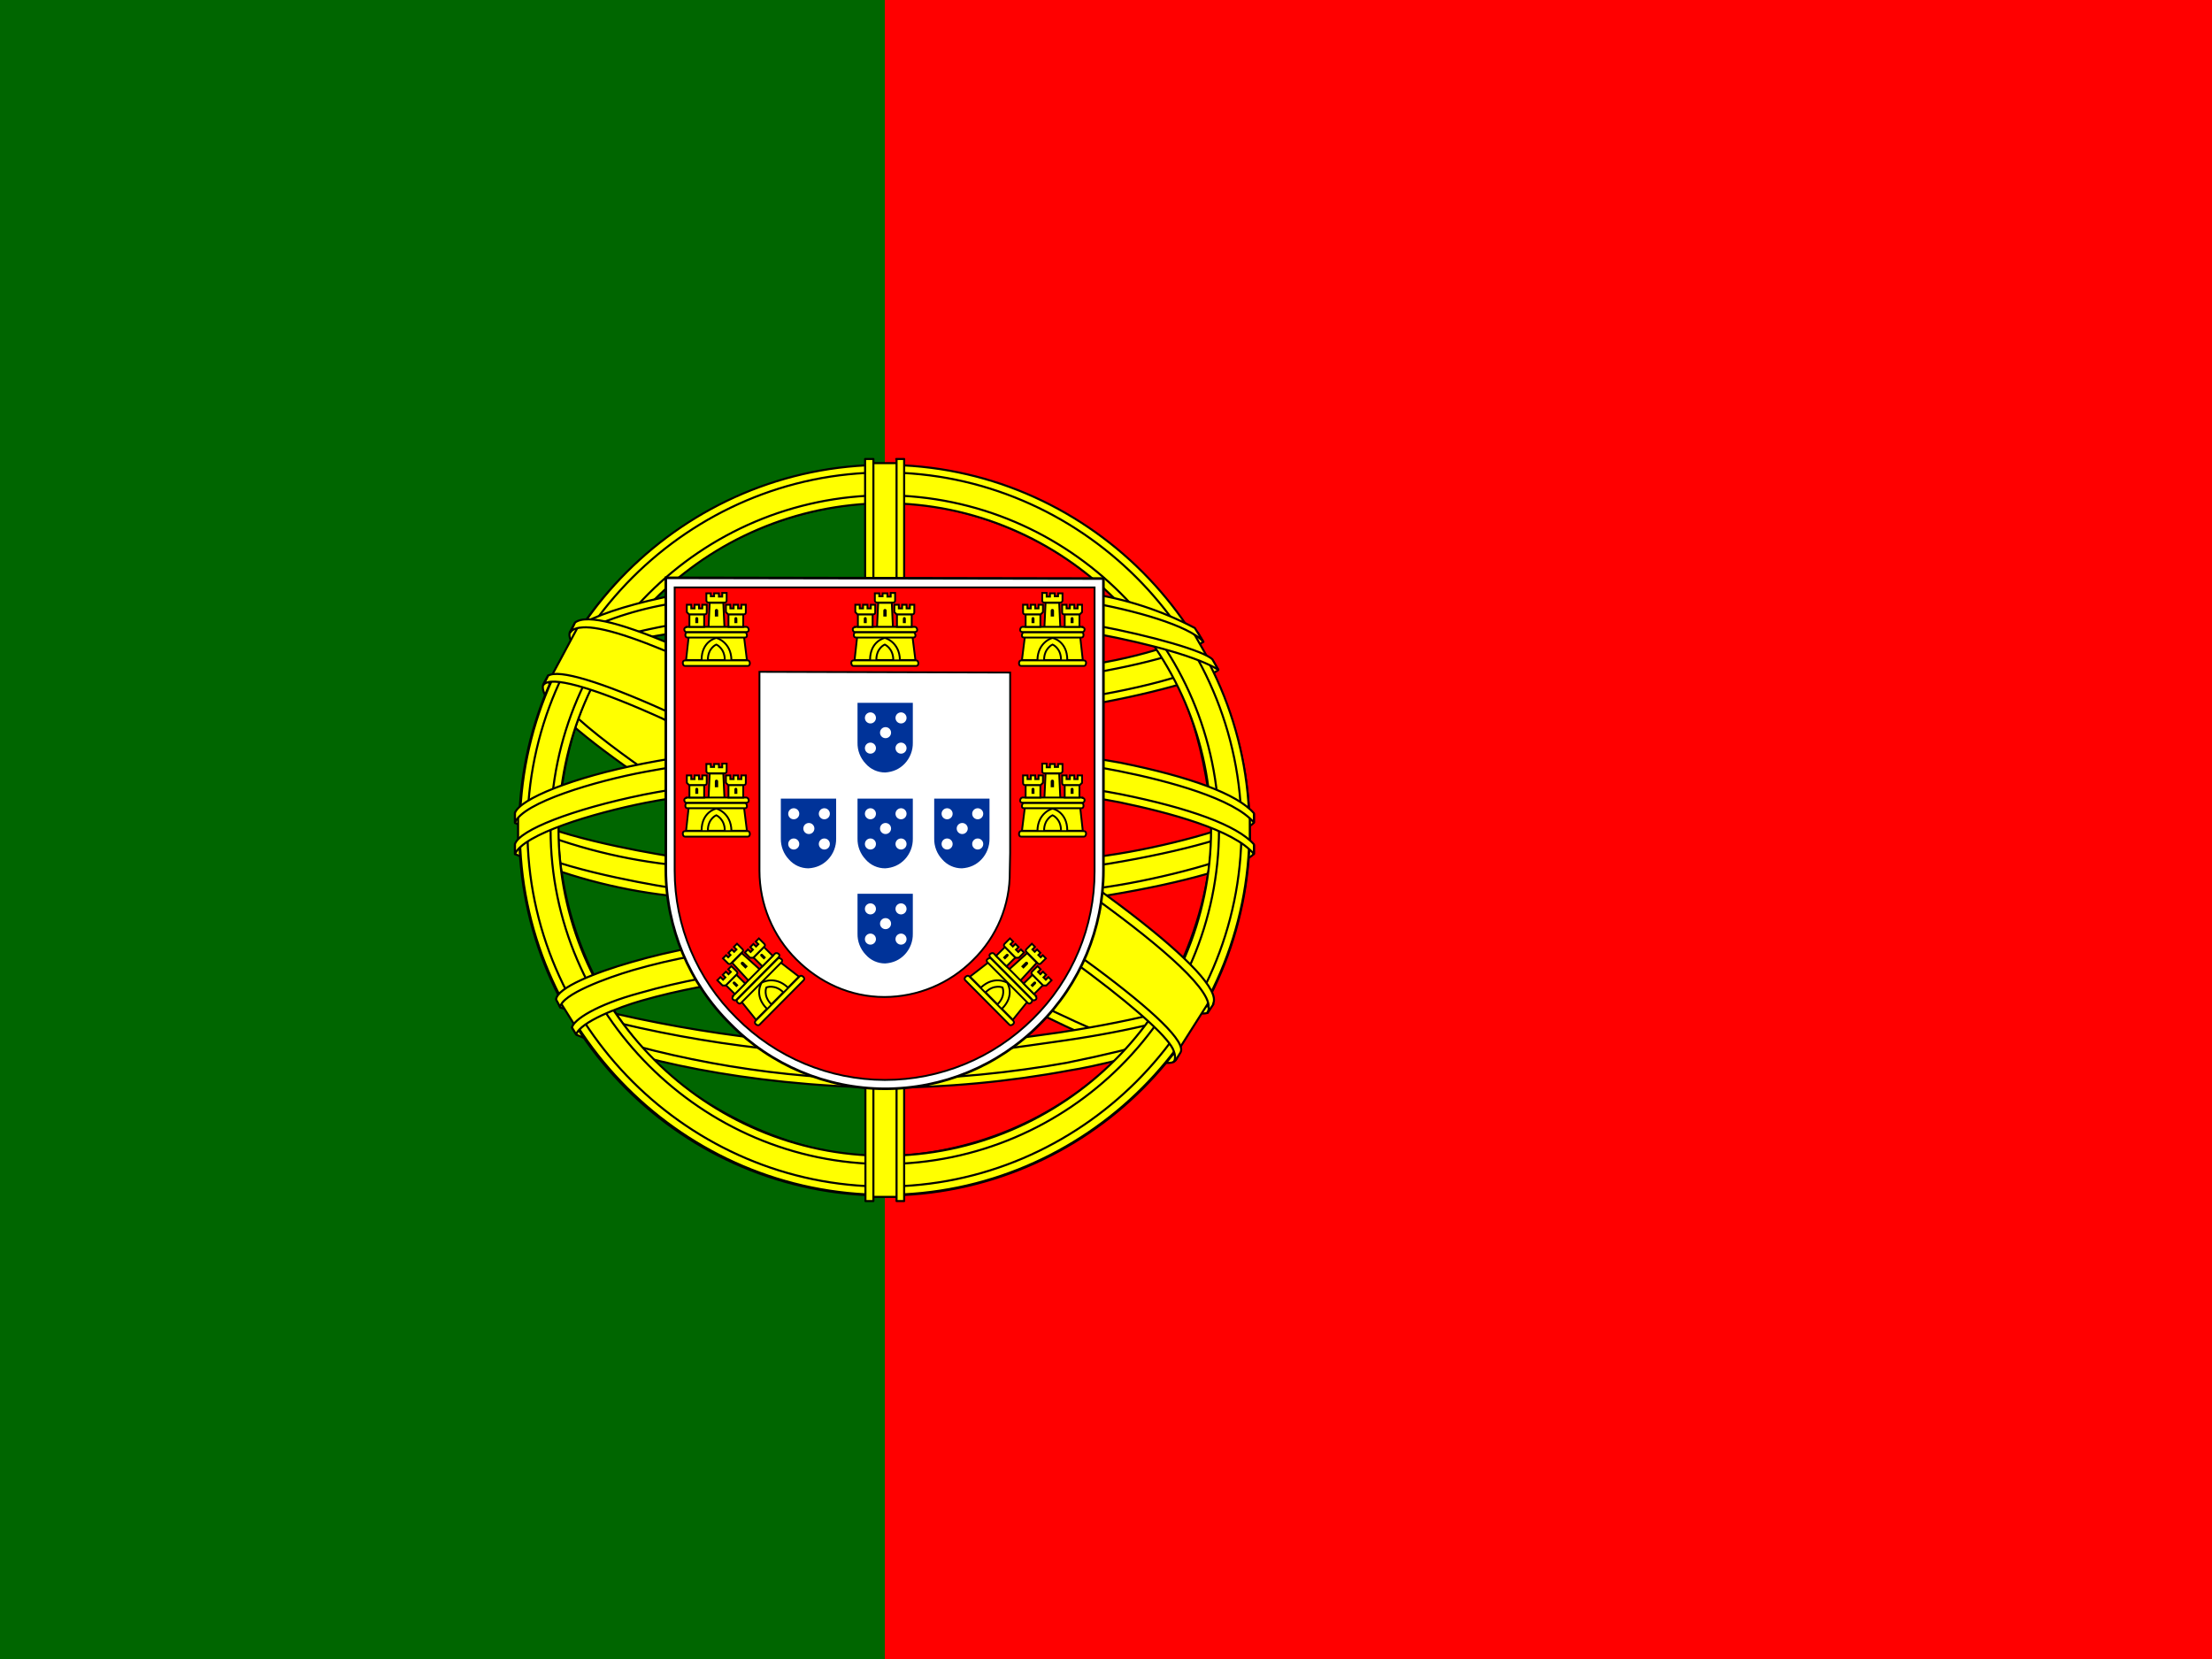
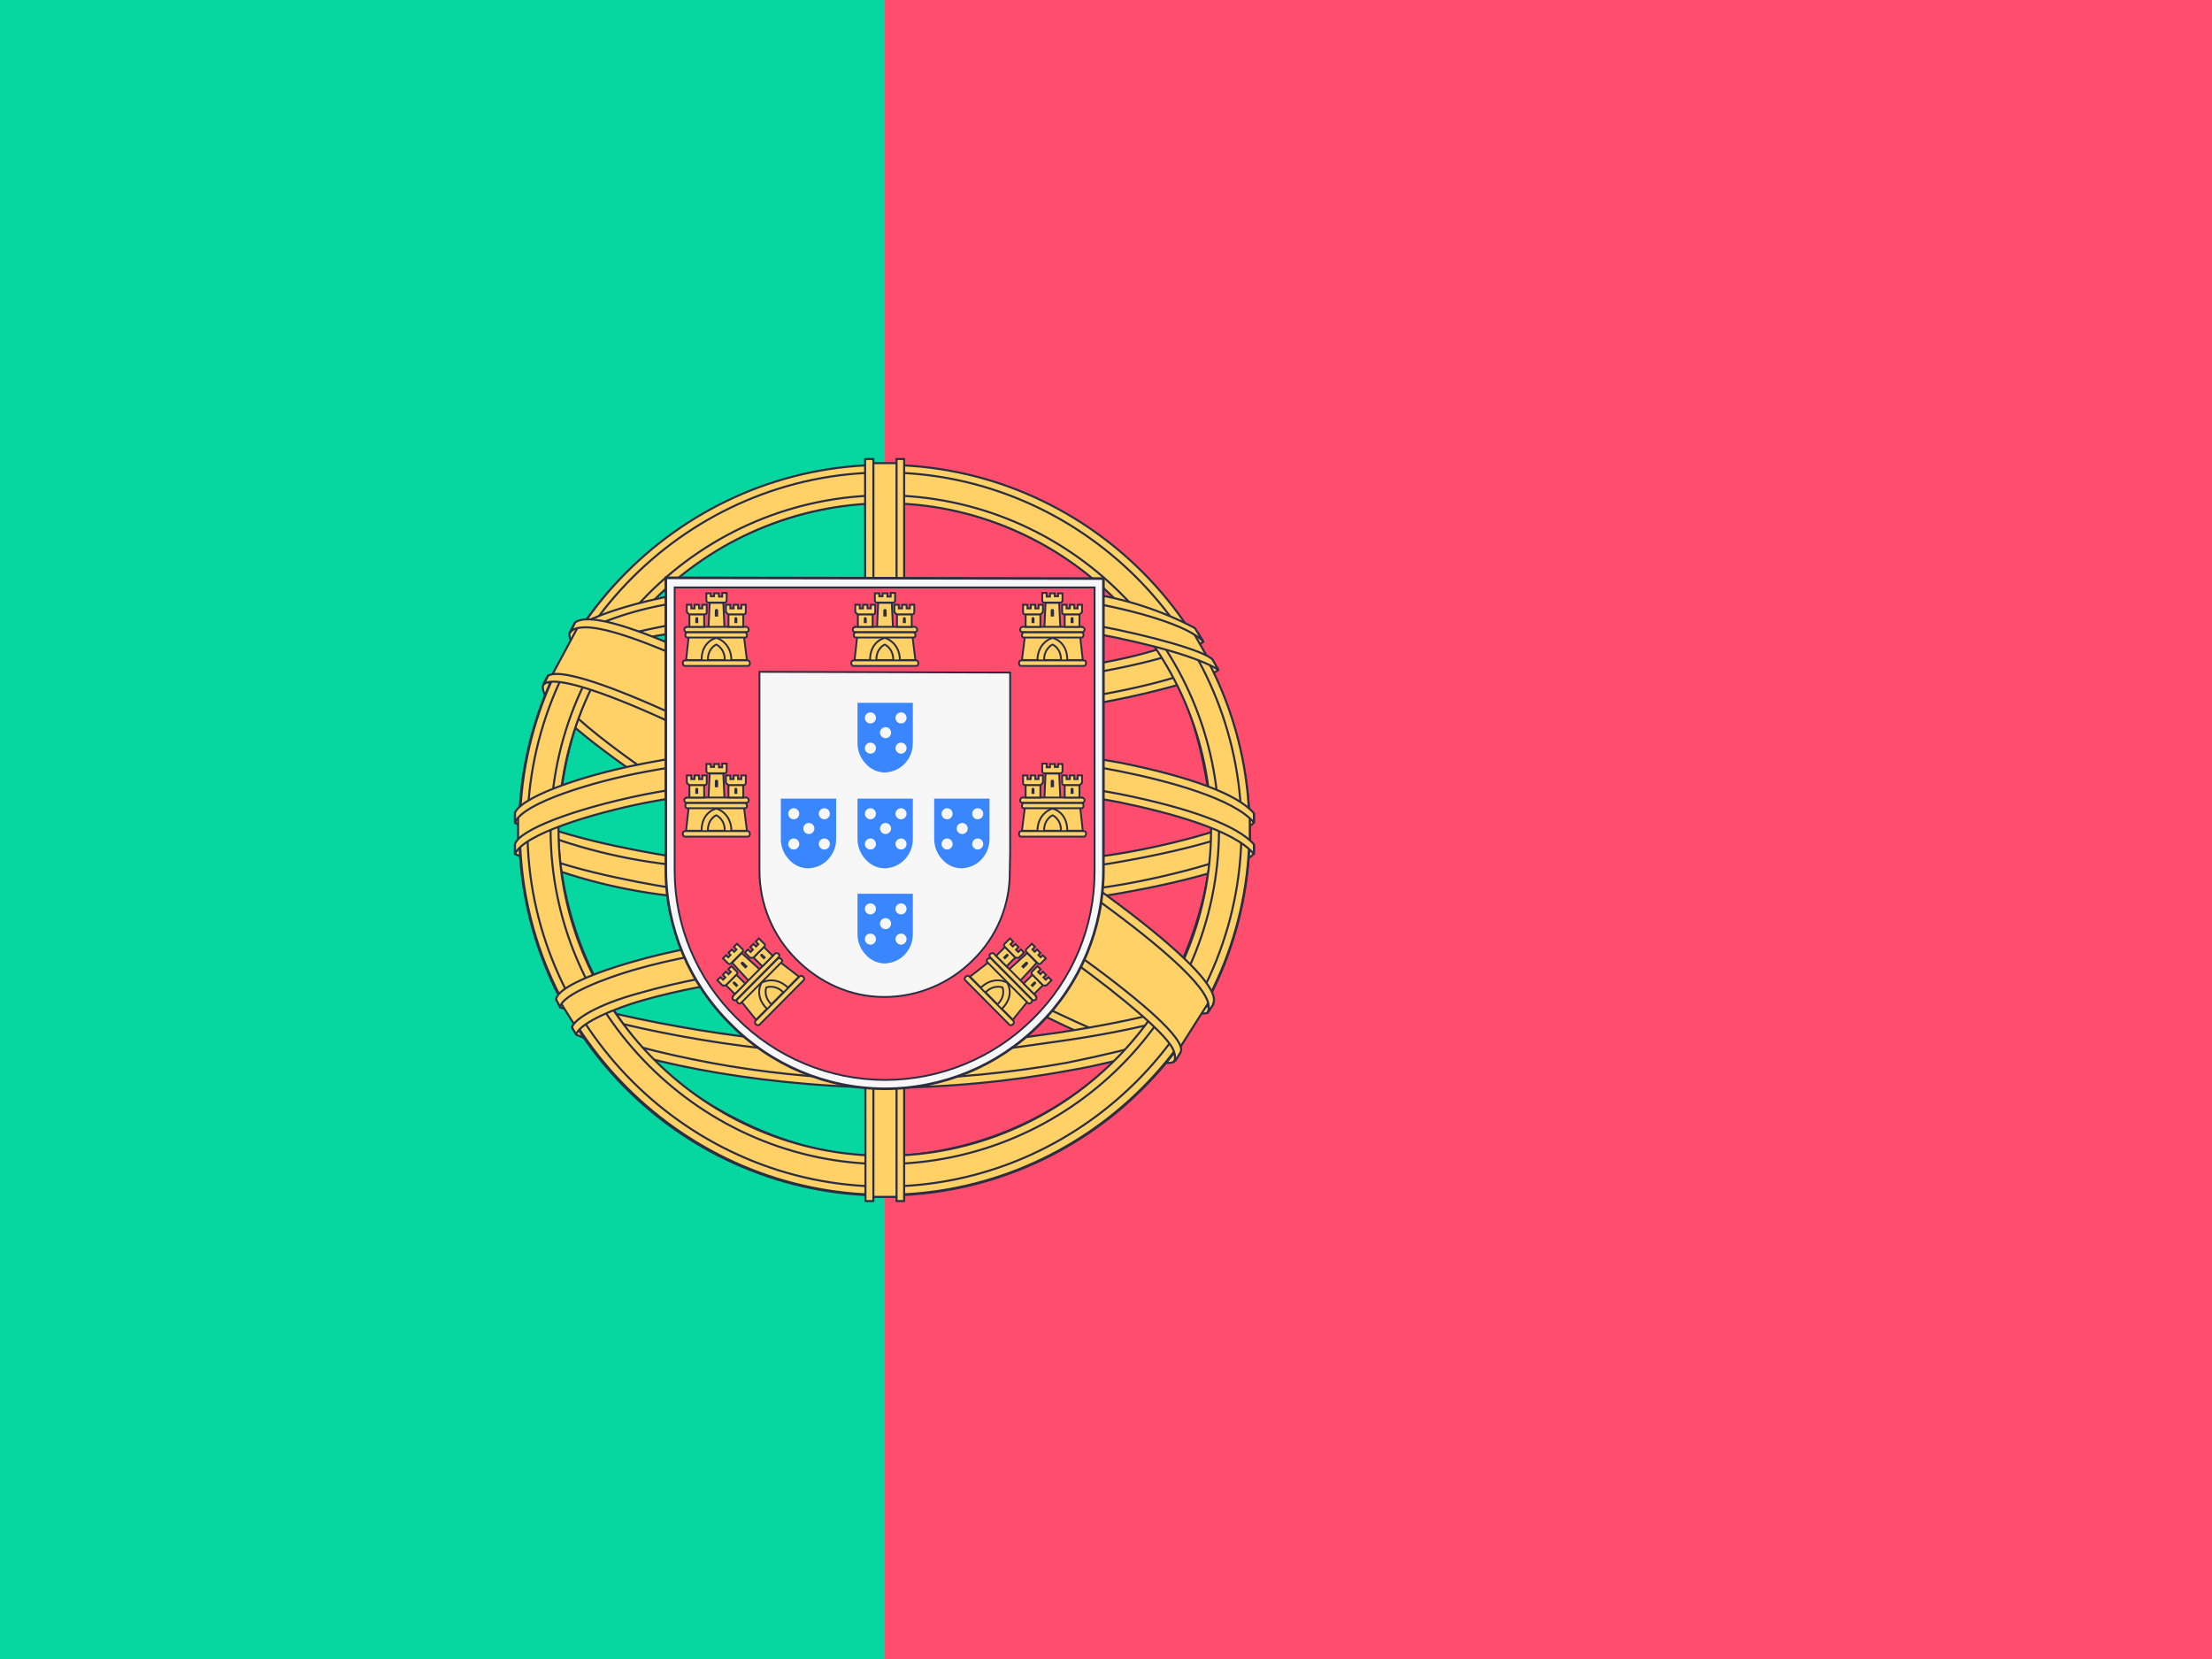
<svg xmlns="http://www.w3.org/2000/svg" xmlns:xlink="http://www.w3.org/1999/xlink" id="flag-icons-pt" viewBox="0 0 640 480">
-   <path fill="red" d="M256 0h384v480H256z" />
-   <path fill="#060" d="M0 0h256v480H0z" />
-   <g fill="#ff0" fill-rule="evenodd" stroke="#000" stroke-linecap="round" stroke-linejoin="round" stroke-width=".6">
+   <path fill="#FF4D6D" d="M256 0h384v480H256z" />
+   <path fill="#06D6A0" d="M0 0h256v480H0z" />
+   <g fill="#FFD166" fill-rule="evenodd" stroke="#2B2D42" stroke-linecap="round" stroke-linejoin="round" stroke-width=".6">
    <path d="M339.5 306.2c-32.3-1-180-93.2-181-108l8.1-13.5c14.7 21.3 165.7 111 180.6 107.8z" />
    <path d="M164.9 182.8c-2.9 7.8 38.6 33.4 88.4 63.8s92.9 49 96 46.4l1.5-2.8q-.9 1.6-4.3.6c-13.5-3.9-48.6-20-92.1-46.4-43.6-26.4-81.4-50.7-87.3-61a6 6 0 0 1-.6-3.1h-.2l-1.2 2.2zm175.3 123.8q-.7 1.3-3.5.8c-12-1.3-48.6-19.1-91.9-45-50.4-30.2-92-57.6-87.4-64.8l1.2-2.2.2.1c-4 12.2 82.1 61.4 87.2 64.6 49.8 30.8 91.8 48.9 95.5 44.2z" />
    <path d="M256.2 207.2c32.2-.3 72-4.4 95-13.6l-5-8c-13.5 7.5-53.5 12.5-90.3 13.2-43.4-.4-74.1-4.5-89.5-14.8l-4.6 8.6c28.2 12 57.2 14.5 94.4 14.6" />
    <path d="M352.5 193.8c-.8 1.3-15.8 6.4-37.8 10.2a381 381 0 0 1-58.6 4.3 416 416 0 0 1-56.2-3.6c-23.1-3.6-35-8.6-39.5-10.4l1.1-2.2c12.7 5 24.7 8 38.7 10.2A412 412 0 0 0 256 206a392 392 0 0 0 58.3-4.3c22.5-3.7 34.8-8.4 36.6-10.5zm-4.4-8.1c-2.4 2-14.6 6.3-36 9.7a388 388 0 0 1-55.8 4c-22 0-40.1-1.6-53.8-3.6-21.8-2.8-33.4-8-37.6-9.4l1.3-2.2c3.3 1.7 14.4 6.2 36.5 9.3a385 385 0 0 0 53.6 3.4 384 384 0 0 0 55.4-4c21.5-3 33.1-8.4 34.9-9.8zM150.3 246c19.8 10.7 63.9 16 105.6 16.4 38 .1 87.4-5.8 105.9-15.6l-.5-10.7c-5.8 9-58.8 17.7-105.8 17.4s-90.7-7.6-105.3-17v9.5" />
    <path d="M362.8 244.5v2.5c-2.8 3.4-20.2 8.4-42 12a434 434 0 0 1-65.4 4.4 400 400 0 0 1-62-4.3 155 155 0 0 1-44.4-12v-2.9c9.7 6.4 35.9 11.2 44.7 12.6 15.8 2.4 36.1 4.2 61.7 4.2 26.9 0 48.4-1.9 65-4.4 15.7-2.3 38-8.2 42.4-12.1m0-9v2.5c-2.8 3.3-20.2 8.3-42 11.9a434 434 0 0 1-65.4 4.5 414 414 0 0 1-62-4.3 155 155 0 0 1-44.4-12v-3c9.7 6.5 36 11.2 44.7 12.6a408 408 0 0 0 61.7 4.3c26.9 0 48.5-2 65-4.5 15.7-2.2 38-8.1 42.4-12m-107 68.8c-45.6-.2-84.7-12.4-93-14.4l6 9.4a250 250 0 0 0 87.4 14.3c34.7-1 65-3.7 86.3-14.1l6.2-9.8c-14.5 6.9-64 14.6-93 14.6" />
    <path d="m344.9 297.3-2.8 4c-10 3.6-26 7.4-32.6 8.4a296 296 0 0 1-53.7 5c-40.4-.6-73.5-8.5-89-15.3l-1.3-2.1.2-.4 2.1.9a287 287 0 0 0 88.2 14.5c18.8 0 37.5-2.1 52.6-4.8 23.2-4.7 32.6-8.2 35.5-9.8l.7-.4zm5.3-8.8-2 3.5c-5.4 2-20 6.2-41.3 9.2-14 1.9-22.7 3.8-50.6 4.3a347 347 0 0 1-94.2-14L161 289a390 390 0 0 0 95.4 14c25.5-.5 36.4-2.4 50.3-4.3 24.8-3.8 37.3-8 41-9.1v-.2l2.6-1z" />
    <path d="M350.8 237.6c.1 30-15.3 57-27.6 68.8a99 99 0 0 1-67.8 28.2c-30.3.5-58.8-19.2-66.5-27.9a101 101 0 0 1-27.5-67.4c1.8-32.8 14.7-55.6 33.3-71.3a100 100 0 0 1 64.2-22.7 98 98 0 0 1 71 35.6c12.5 15.2 18 31.7 20.9 56.7M255.6 135a106 106 0 0 1 106 105.2 105.6 105.6 0 1 1-211.4 0c-.1-58 47.3-105.2 105.4-105.2" />
    <path d="M255.9 134.5c58.2 0 105.6 47.4 105.6 105.6S314.1 345.7 256 345.7s-105.6-47.4-105.6-105.6S197.8 134.5 256 134.5zM152.6 240c0 56.8 46.7 103.3 103.3 103.3S359.2 296.8 359.2 240s-46.7-103.3-103.3-103.3S152.6 183.2 152.6 240" />
    <path d="M256 143.3a97 97 0 0 1 96.7 96.7 97 97 0 0 1-96.7 96.8c-53 0-96.7-43.6-96.7-96.8a97 97 0 0 1 96.7-96.7M161.6 240c0 52 42.6 94.4 94.4 94.4s94.4-42.5 94.4-94.4-42.6-94.4-94.4-94.4a95 95 0 0 0-94.4 94.4" />
    <path d="M260.3 134h-9.1v212.3h9z" />
    <path d="M259.3 132.8h2.3v214.7h-2.2V132.8zm-9 0h2.4v214.7h-2.3z" />
    <path d="M361.6 244.2v-7.8l-6.4-6-36.3-9.6-52.2-5.3-63 3.2-44.8 10.6-9 6.7v7.9l22.9-10.3 54.4-8.5h52.3l38.4 4.2 26.6 6.4z" />
    <path d="M256 223.8c24.9 0 49 2.3 68.3 6 19.8 4 33.7 9 38.5 14.5v2.8c-5.8-7-24.5-12-39-15-19-3.6-43-6-67.9-6-26.1 0-50.5 2.6-69.3 6.2-15 3-35.1 9-37.6 14.8v-2.9c1.3-4 16.3-10 37.3-14.3 18.9-3.7 43.3-6.1 69.6-6.1zm0-9.1a383 383 0 0 1 68.3 6c19.8 4 33.7 9 38.5 14.6v2.7c-5.8-6.9-24.5-12-39-14.9-19-3.7-43-6-67.9-6a376 376 0 0 0-69.2 6.2c-14.5 2.7-35.4 8.9-37.7 14.7v-2.8c1.4-4 16.6-10.3 37.3-14.3 19-3.7 43.3-6.2 69.7-6.2m-.6-46.2c39.3-.2 73.6 5.5 89.3 13.5l5.7 10c-13.6-7.4-50.6-15-94.9-14-36.1.3-74.7 4-94 14.4l6.8-11.4c15.9-8.3 53.3-12.5 87.1-12.5" />
    <path d="M256 176.7a354 354 0 0 1 61.3 4.3c16 3 31.3 7.4 33.5 9.8l1.7 3c-5.3-3.4-18.6-7.3-35.6-10.5s-38.7-4.3-61-4.2c-25.3-.1-45 1.2-61.8 4.2a109 109 0 0 0-33.3 10.3l1.7-3.1c6-3 15.3-6.7 31.1-9.6 17.5-3.2 37.4-4.1 62.4-4.2m0-9c21.4-.2 42.6 1 59.1 4a96 96 0 0 1 30.6 10l2.5 4c-4.2-4.7-20-9.2-34.1-11.6-16.4-2.9-36.7-4-58.1-4.2a361 361 0 0 0-59.5 4.4 97 97 0 0 0-29.6 9.1l2.2-3.3c5.8-3 15.2-5.8 27-8.1a357 357 0 0 1 59.9-4.4zM308.4 284a276 276 0 0 0-52.5-4c-65.5.8-86.6 13.5-89.2 17.3l-5-8c16.8-12 52.4-18.8 94.6-18.2q32.9.5 56.6 5l-4.5 8" />
    <path d="M255.6 278.9c18.2.3 36 1 53.3 4.2l-1.2 2.2c-16-3-33.2-4-52-4-24.3-.2-48.7 2.1-70 8.2-6.7 1.9-17.8 6.2-19 9.8l-1.2-2c.4-2.2 7-6.6 19.6-10 24.4-7 47.2-8.3 70.5-8.4m.8-9.2a327 327 0 0 1 57.3 5l-1.3 2.3a299 299 0 0 0-56-4.9c-24.2 0-49.9 1.8-73.3 8.6-7.5 2.2-20.6 7-21 10.7l-1.2-2.2c.2-3.4 11.5-7.9 21.7-10.8 23.5-6.9 49.3-8.6 73.8-8.7" />
    <path d="m349.4 290.5-7.8 12.3-22.7-20.1-58.6-39.5-66.2-36.3-34.3-11.7 7.3-13.6 2.5-1.3 21.3 5.3 70.4 36.3 40.6 25.6L336 272l13.9 16z" />
    <path d="M158.6 195.5c6-4 50.2 15.6 96.6 43.6 46.1 28 90.3 59.6 86.3 65.5l-1.3 2.1-.6.5c.1-.1.8-1 0-3.1-2-6.5-33.4-31.5-85.3-62.9-50.7-30.1-92.9-48.3-97-43.1zM351 290.4c3.8-7.6-37.2-38.5-88.1-68.6-52-29.5-89.6-46.9-96.5-41.7L165 183l.4-.5c1.2-1 3.3-1 4.2-1 11.8.2 45.5 15.7 92.8 42.8 20.8 12 87.6 55 87.3 67 0 1 .1 1.2-.3 1.8l1.7-2.6z" />
  </g>
  <g transform="translate(0 26.7)scale(1.06667)">
-     <path fill="#fff" stroke="#000" stroke-width=".7" d="M180.6 211a59 59 0 0 0 17.5 41.7 59 59 0 0 0 41.8 17.6 59 59 0 0 0 42-17.4 59 59 0 0 0 17.4-41.8v-79.2l-118.7-.2z" />
-     <path fill="red" stroke="#000" stroke-width=".5" d="M183 211.1a56 56 0 0 0 16.8 40 57 57 0 0 0 40.2 16.8 57 57 0 0 0 40.2-16.6 56 56 0 0 0 16.7-40v-77H183v76.8m91-53.7v48.9l-.1 5.1a33 33 0 0 1-10 24 34 34 0 0 1-24 10c-9.4 0-17.7-4-23.9-10.2a34 34 0 0 1-10-24v-54z" />
+     <path fill="#F7F7F7" stroke="#2B2D42" stroke-width=".7" d="M180.6 211a59 59 0 0 0 17.5 41.7 59 59 0 0 0 41.8 17.6 59 59 0 0 0 42-17.4 59 59 0 0 0 17.4-41.8v-79.2l-118.7-.2z" />
+     <path fill="#FF4D6D" stroke="#2B2D42" stroke-width=".5" d="M183 211.1a56 56 0 0 0 16.8 40 57 57 0 0 0 40.2 16.8 57 57 0 0 0 40.2-16.6 56 56 0 0 0 16.7-40v-77H183v76.8m91-53.7v48.9l-.1 5.1a33 33 0 0 1-10 24 34 34 0 0 1-24 10c-9.4 0-17.7-4-23.9-10.2a34 34 0 0 1-10-24v-54z" />
    <g id="pt-e">
-       <g id="pt-d" fill="#ff0" stroke="#000" stroke-width=".5">
+       <g id="pt-d" fill="#FFD166" stroke="#2B2D42" stroke-width=".5">
        <path stroke="none" d="M190.2 154.4c.1-5.5 4-6.8 4-6.8.1 0 4.3 1.4 4.3 6.9z" />
        <path d="m186.8 147.7-.7 6.3h4.2c0-5.2 4-6 4-6 .1 0 4 1.1 4.1 6h4.2l-.8-6.4zm-1 6.4h17q.5 0 .6.7 0 .8-.6.8h-17q-.5 0-.6-.8 0-.7.7-.7z" />
        <path d="M192 154c0-3.3 2.3-4.2 2.3-4.2s2.3 1 2.3 4.2H192m-5.8-9h16.3q.5.1.6.8 0 .5-.6.6h-16.3q-.5 0-.6-.7 0-.5.6-.6zm.4 1.5H202q.5 0 .6.7t-.6.7h-15.5q-.6 0-.6-.7t.6-.7zm5-10.6h1.2v.8h.9v-.8h1.3v.9h.9v-1h1.2v2q0 .6-.5.6h-4.4q-.5 0-.6-.5zm4.6 2.7.3 6.4h-4.3l.3-6.5h3.7" />
        <path id="pt-a" d="M191 141.6v3.4h-4v-3.4z" />
        <use xlink:href="#pt-a" width="100%" height="100%" x="10.6" />
        <path id="pt-b" d="M186.3 139h1.2v1h.9v-1h1.2v1h.9v-1h1.2v2q0 .6-.5.6h-4.3l-.6-.6z" />
        <use xlink:href="#pt-b" width="100%" height="100%" x="10.6" />
-         <path fill="#000001" stroke="none" d="M193.9 140.6c0-.6.9-.6.9 0v1.6h-.9z" />
-         <path id="pt-c" fill="#000001" stroke="none" d="M188.6 142.8c0-.6.8-.6.8 0v1.2h-.8z" />
+         <path fill="#2B2D42" stroke="none" d="M193.9 140.6c0-.6.9-.6.9 0v1.6h-.9z" />
+         <path id="pt-c" fill="#2B2D42" stroke="none" d="M188.6 142.8c0-.6.8-.6.8 0v1.2h-.8z" />
        <use xlink:href="#pt-c" width="100%" height="100%" x="10.6" />
      </g>
      <use xlink:href="#pt-d" width="100%" height="100%" y="46.3" />
      <use xlink:href="#pt-d" width="100%" height="100%" transform="rotate(-45.2 312.8 180)" />
    </g>
    <use xlink:href="#pt-d" width="100%" height="100%" x="45.7" />
    <use xlink:href="#pt-e" width="100%" height="100%" transform="matrix(-1 0 0 1 479.8 0)" />
-     <g id="pt-f" fill="#fff">
-       <path fill="#039" d="M232.6 202.4a8 8 0 0 0 2.2 5.7 7 7 0 0 0 5.3 2.4q3.2-.2 5.3-2.4a8 8 0 0 0 2.2-5.7v-10.8h-15z" />
+     <g id="pt-f" fill="#F7F7F7">
+       <path fill="#3A86FF" d="M232.6 202.4a8 8 0 0 0 2.2 5.7 7 7 0 0 0 5.3 2.4q3.2-.2 5.3-2.4a8 8 0 0 0 2.2-5.7v-10.8h-15z" />
      <circle cx="236.1" cy="195.7" r="1.5" />
      <circle cx="244.4" cy="195.7" r="1.5" />
      <circle cx="240.2" cy="199.7" r="1.5" />
      <circle cx="236.1" cy="203.9" r="1.5" />
      <circle cx="244.4" cy="203.9" r="1.5" />
    </g>
    <use xlink:href="#pt-f" width="100%" height="100%" y="-26" />
    <use xlink:href="#pt-f" width="100%" height="100%" x="-20.8" />
    <use xlink:href="#pt-f" width="100%" height="100%" x="20.8" />
    <use xlink:href="#pt-f" width="100%" height="100%" y="25.8" />
  </g>
</svg>
